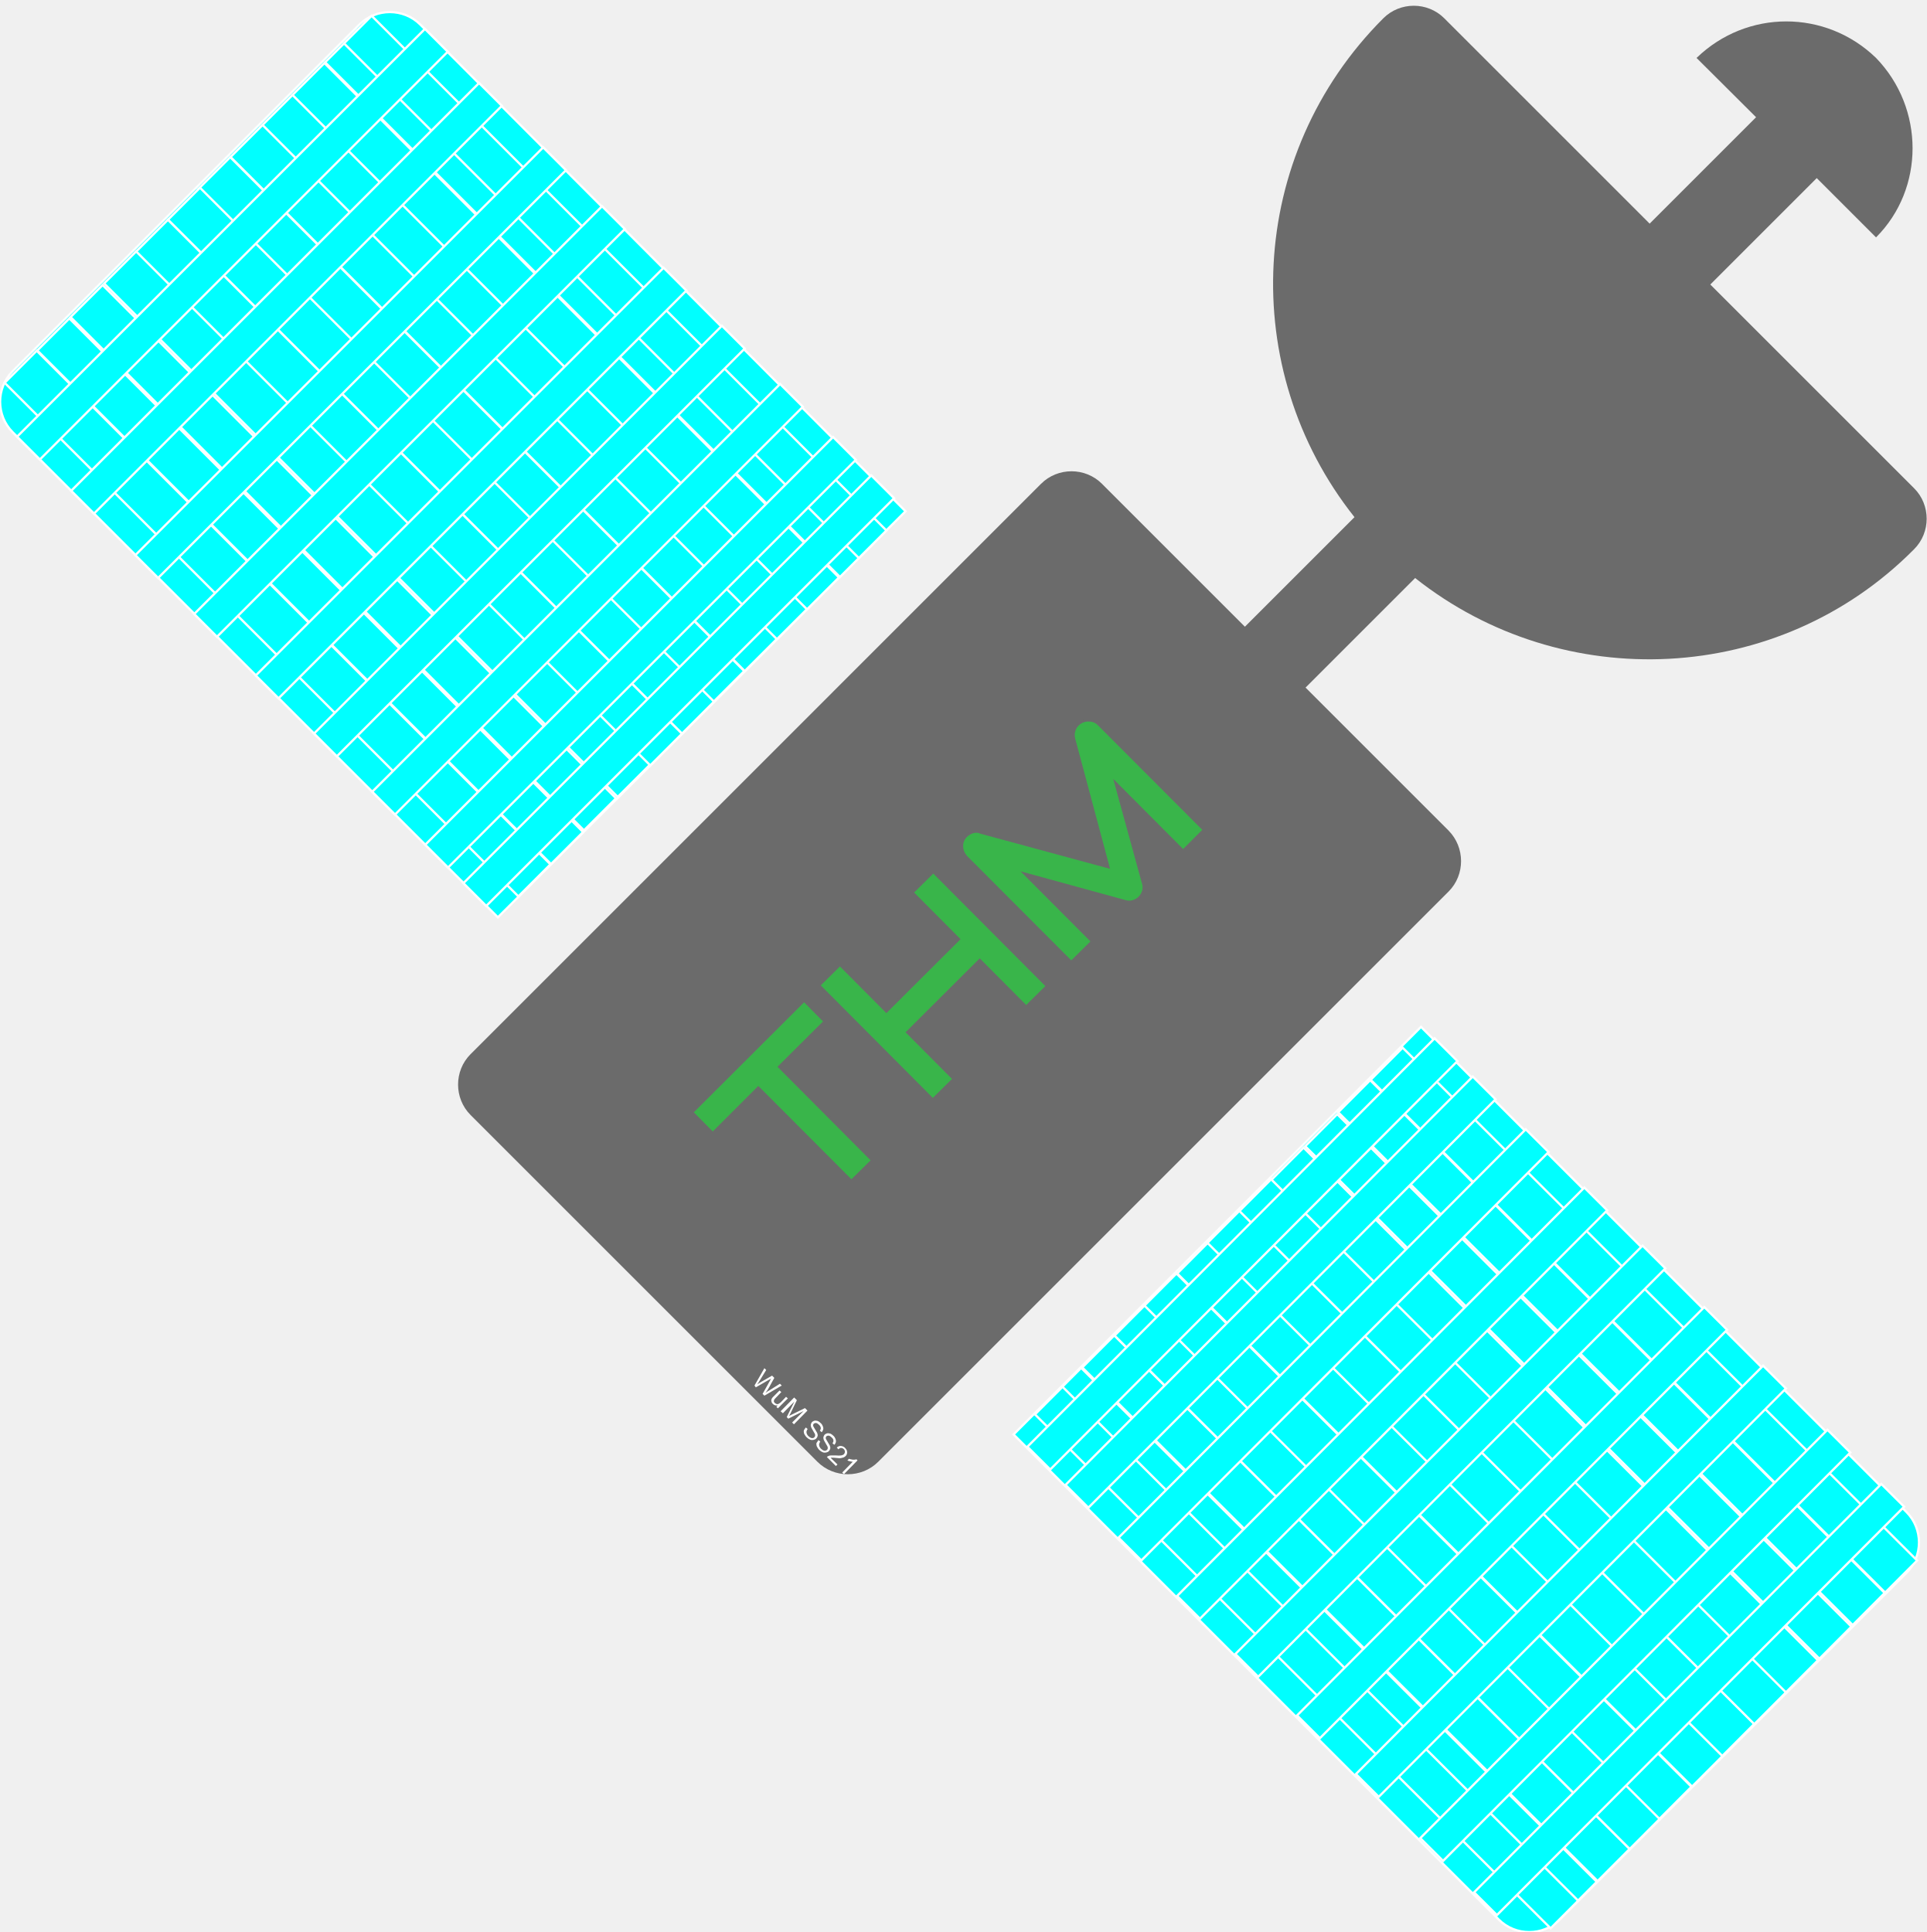
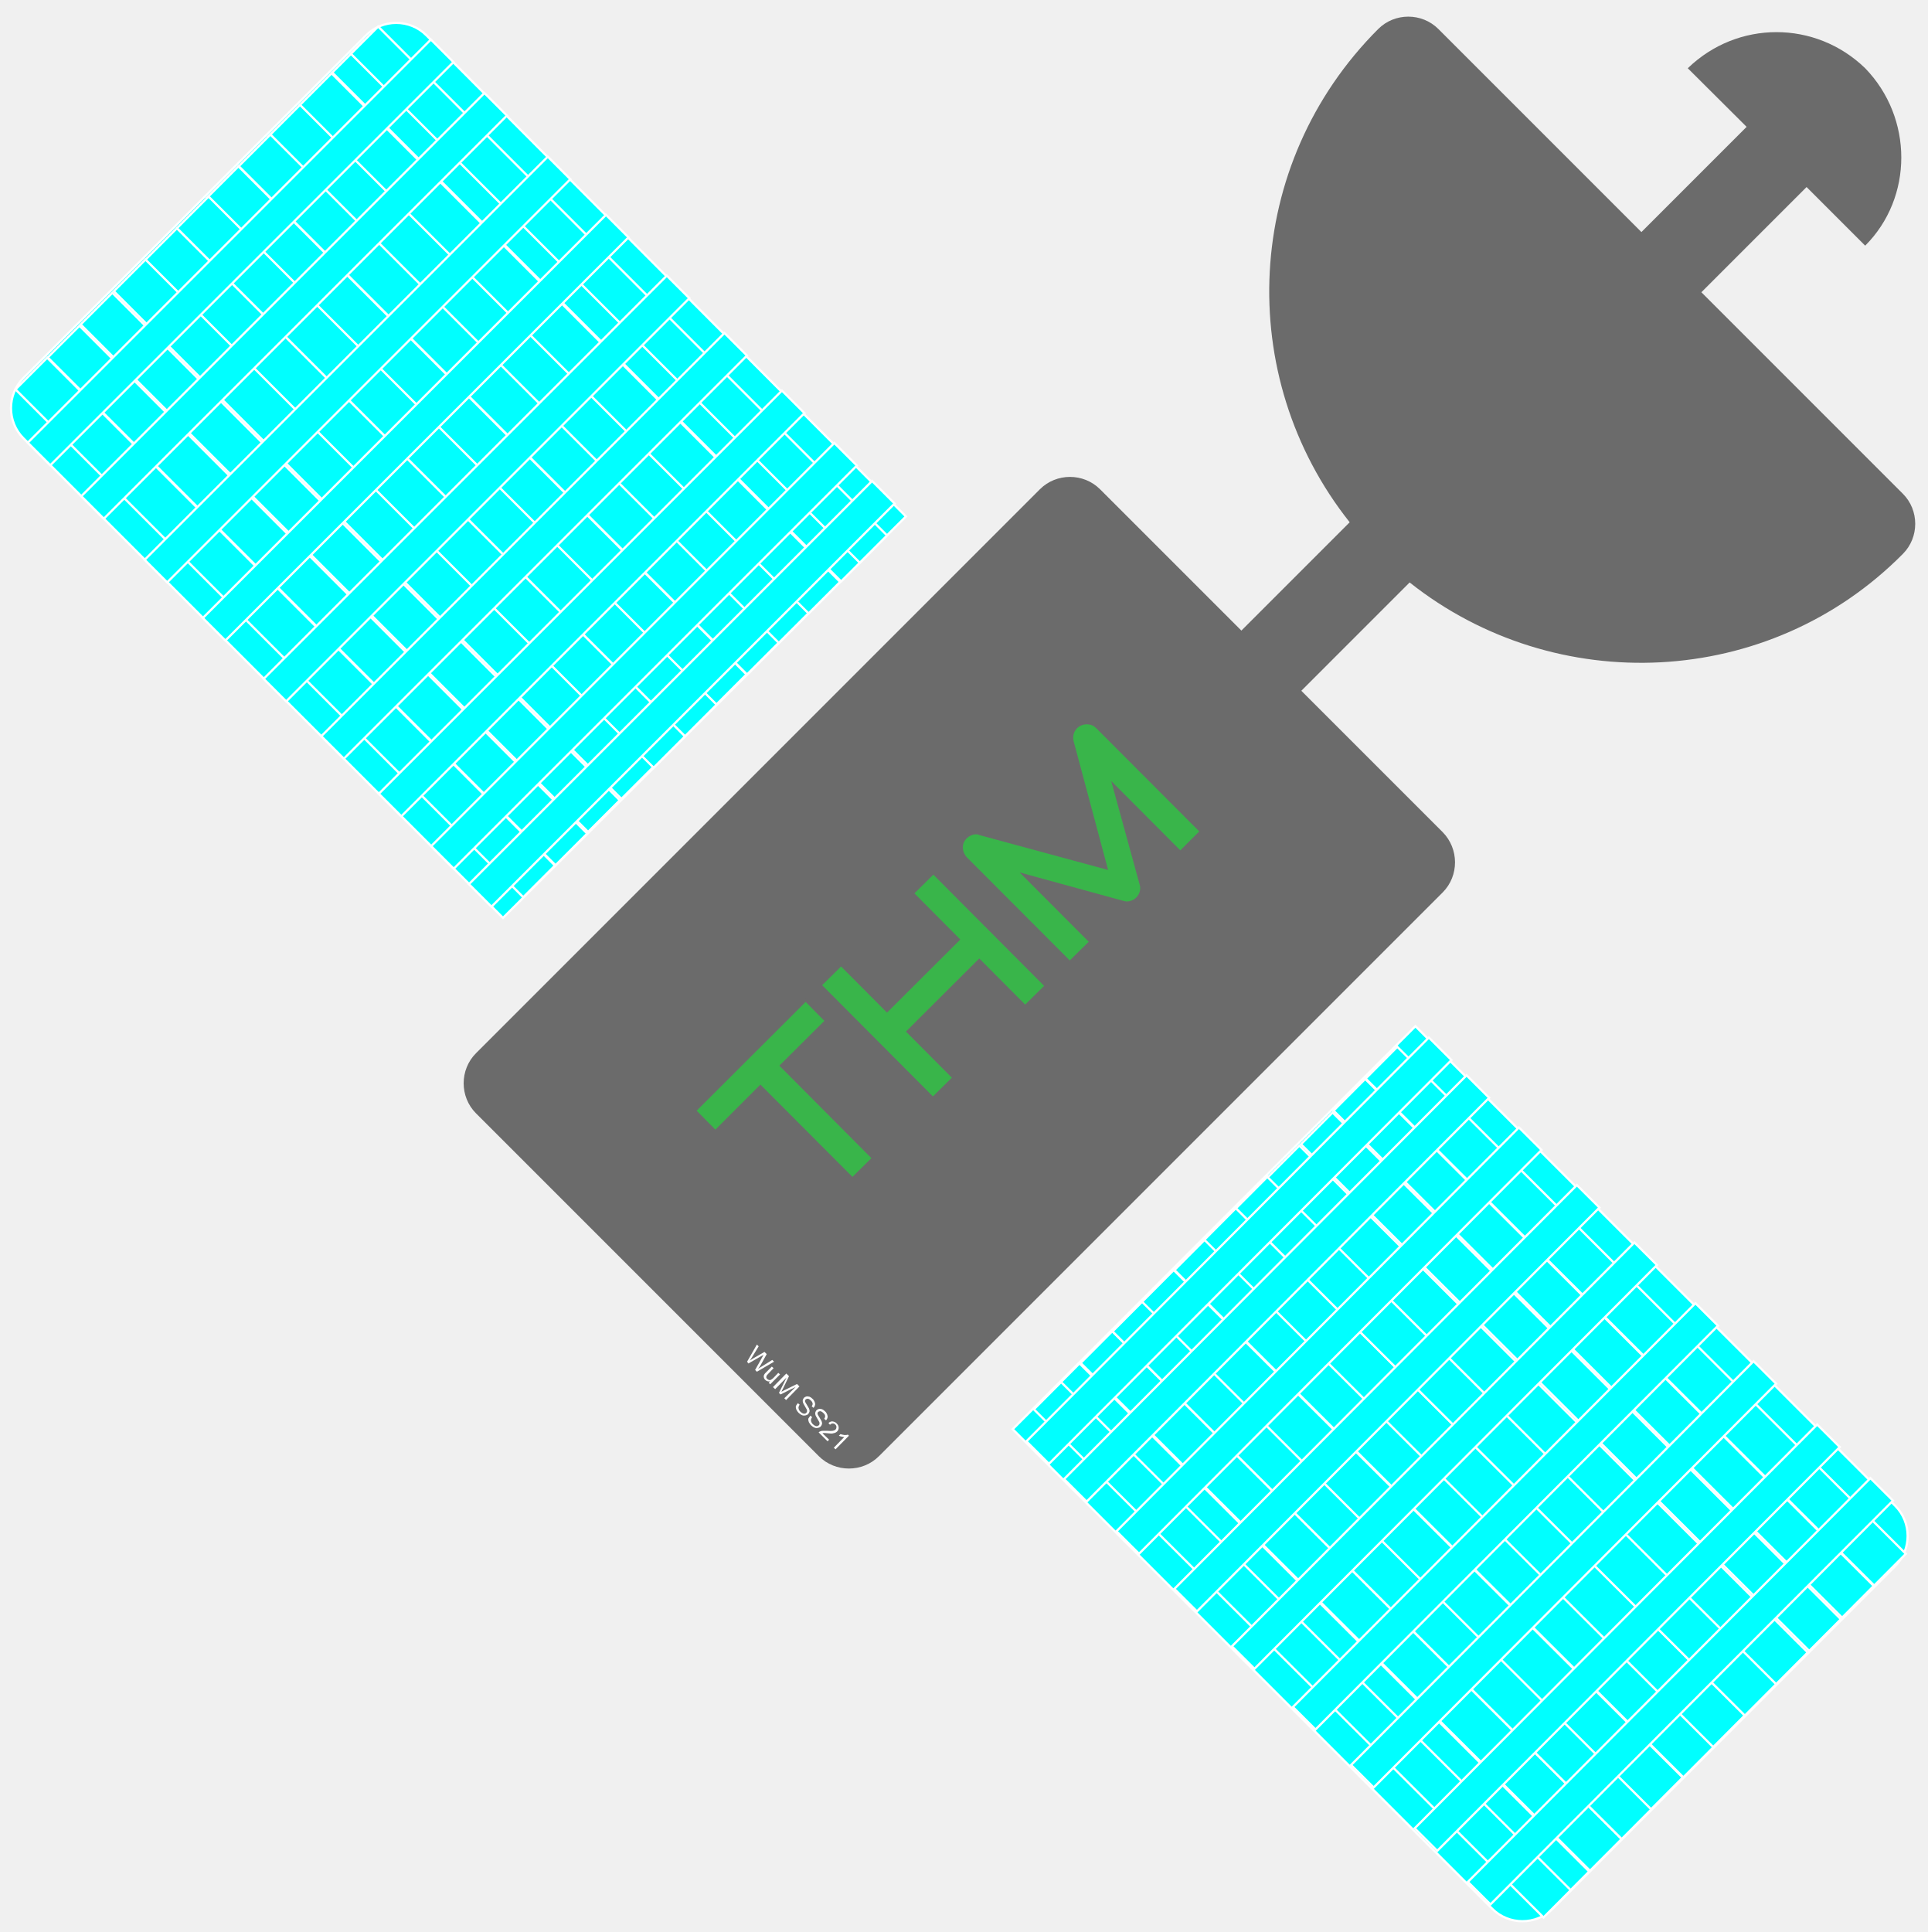
- <svg xmlns="http://www.w3.org/2000/svg" version="1.1" id="Ebene_1" x="0px" y="0px" viewBox="0 0 854.5 857" style="enable-background:new 0 0 854.5 857;" xml:space="preserve">
-   <style type="text/css">
- 	.st0{fill:#00FFFF;stroke:#FFFFFF;stroke-miterlimit:10;}
- 	.st1{fill:#6B6B6B;}
- 	.st2{fill:none;}
- 	.st3{display:none;fill:#39B54A;enable-background:new    ;}
- 	.st4{font-family:'ArialMT';}
- 	.st5{font-size:102px;}
- 	.st6{display:none;fill:none;stroke:#7F7373;stroke-width:1;stroke-miterlimit:10;enable-background:new    ;}
- 	.st7{font-size:72px;}
- 	.st8{fill:#00FFFF;stroke:#FFFFFF;stroke-width:1;stroke-miterlimit:10;}
- 	.st9{enable-background:new    ;}
- 	.st10{fill:#FFFFFF;}
- 	.st11{fill:#39B54A;}
- </style>
-   <g id="Ebene_1_1_">
+ <svg xmlns="http://www.w3.org/2000/svg" width="100%" height="100%" viewBox="0 0 855 857" version="1.1" xml:space="preserve" style="fill-rule:evenodd;clip-rule:evenodd;stroke-miterlimit:10;">
+   <g id="Ebene_1_1_" transform="matrix(0.98869,0,0,0.98869,4.83185,4.86097)">
    <g>
-       <path class="st0" d="M401.6,226.8L186.4,10.9c-7.4-7.4-19.6-7.4-27,0L5.6,164.7c-7.4,7.4-7.4,19.6,0,27l215.2,215.2L401.6,226.8    L401.6,226.8z" />
-       <path class="st0" d="M630.2,455.5L449.5,636.3l215.2,215.2c7.4,7.4,19.6,7.4,27,0l153.8-153.8c7.4-7.4,7.4-19.6,0-27L630.2,455.5z    " />
-       <path class="st1" d="M642.4,368.4L579,305l48.6-48.6c65.4,51.9,161.2,47.9,221.3-12.8c7.4-7.4,7.4-19.6,0-27l-90.4-90.4L805.7,79    l26.3,26.3c21.6-21.6,21.6-57.3,0-79.6c-22.3-21.6-57.3-21.6-79.6,0L778.8,52l-47.2,47.2L640.5,8.1c-7.4-7.4-19.6-7.4-27,0    c-60.7,60.7-64.8,155.8-12.8,221.3L552.1,278l-63.4-63.4c-7.4-7.4-19.6-7.4-27,0l-253,253c-7.4,7.4-7.4,19.6,0,27l153.8,153.8    c7.4,7.4,19.6,7.4,27,0l253-253C649.8,388,649.8,375.9,642.4,368.4z" />
+       <path d="M401.6,226.8L186.4,10.9C179,3.5 166.8,3.5 159.4,10.9L5.6,164.7C-1.8,172.1 -1.8,184.3 5.6,191.7L220.8,406.9L401.6,226.8Z" style="fill:rgb(0,255,255);fill-rule:nonzero;stroke:white;stroke-width:1px;" />
+       <path d="M630.2,455.5L449.5,636.3L664.7,851.5C672.1,858.9 684.3,858.9 691.7,851.5L845.5,697.7C852.9,690.3 852.9,678.1 845.5,670.7L630.2,455.5Z" style="fill:rgb(0,255,255);fill-rule:nonzero;stroke:white;stroke-width:1px;" />
+       <path d="M642.4,368.4L579,305L627.6,256.4C693,308.3 788.8,304.3 848.9,243.6C856.3,236.2 856.3,224 848.9,216.6L758.5,126.2L805.7,79L832,105.3C853.6,83.7 853.6,48 832,25.7C809.7,4.1 774.7,4.1 752.4,25.7L778.8,52L731.6,99.2L640.5,8.1C633.1,0.7 620.9,0.7 613.5,8.1C552.8,68.8 548.7,163.9 600.7,229.4L552.1,278L488.7,214.6C481.3,207.2 469.1,207.2 461.7,214.6L208.7,467.6C201.3,475 201.3,487.2 208.7,494.6L362.5,648.4C369.9,655.8 382.1,655.8 389.5,648.4L642.5,395.4C649.8,388 649.8,375.9 642.4,368.4Z" style="fill:rgb(107,107,107);fill-rule:nonzero;" />
    </g>
-     <rect x="351.7" y="303.7" transform="matrix(0.7067 -0.7075 0.7075 0.7067 -129.1306 502.2538)" class="st2" width="379" height="206.4" />
-     <text transform="matrix(0.7067 -0.7075 0.7075 0.7067 385.6008 519.1979)" class="st3 st4 st5">THM</text>
-     <text transform="matrix(0.7067 -0.7075 0.7075 0.7067 385.6008 519.1979)" class="st6 st4 st5">THM</text>
-     <text transform="matrix(0.7067 -0.7075 0.7075 0.7067 526.3755 378.2638)" class="st4 st7"> </text>
+     <g transform="matrix(0.7067,-0.7075,0.7075,0.7067,-129.131,502.254)">
+       <rect x="351.7" y="303.7" width="379" height="206.4" style="fill:none;" />
+     </g>
  </g>
-   <g id="Ebene_2_1_">
-     <rect x="255.4" y="-26.8" transform="matrix(0.7071 -0.7071 0.7071 0.7071 -17.455 227.1688)" class="st8" width="20.1" height="322.9" />
-     <rect x="264.2" y="-34.2" transform="matrix(0.7071 -0.7071 0.7071 0.7071 -10.0679 230.2286)" class="st8" width="17.3" height="322.9" />
-     <rect x="240.8" y="-12.2" transform="matrix(0.7071 -0.7071 0.7071 0.7071 -31.9798 221.0858)" class="st8" width="20.1" height="322.7" />
-     <rect x="226.6" y="2" transform="matrix(0.7071 -0.7071 0.7071 0.7071 -46.132 215.1606)" class="st8" width="20.1" height="322.6" />
-     <rect x="213.3" y="15.3" transform="matrix(0.7071 -0.7071 0.7071 0.7071 -59.4061 209.654)" class="st8" width="20.1" height="322.5" />
-     <rect x="198.9" y="29.6" transform="matrix(0.7071 -0.7071 0.7071 0.7071 -73.6917 203.6291)" class="st8" width="20.1" height="322.4" />
-     <rect x="185.5" y="43.2" transform="matrix(0.7071 -0.7071 0.7071 0.7071 -87.2387 198.1005)" class="st8" width="20.1" height="322.4" />
-     <rect x="171.3" y="57.4" transform="matrix(0.7071 -0.7071 0.7071 0.7071 -101.4515 192.2377)" class="st8" width="20.1" height="322.4" />
-     <rect x="157.1" y="71.5" transform="matrix(0.7071 -0.7071 0.7071 0.7071 -115.4615 186.2728)" class="st8" width="20.1" height="322.1" />
-     <rect x="142.2" y="86.4" transform="matrix(0.7071 -0.7071 0.7071 0.7071 -130.3477 180.1062)" class="st8" width="20.1" height="322" />
-     <rect x="127.5" y="101.2" transform="matrix(0.7071 -0.7071 0.7071 0.7071 -145.168 174.0513)" class="st8" width="20.1" height="322.2" />
-     <rect x="113" y="115.5" transform="matrix(0.7071 -0.7071 0.7071 0.7071 -159.5082 168.0286)" class="st8" width="20.1" height="322.2" />
-     <rect x="-24.8" y="101.2" transform="matrix(0.7071 -0.7071 0.7071 0.7071 -46.4448 104.6094)" class="st8" width="255.8" height="14.3" />
-     <rect x="-0.8" y="125.2" transform="matrix(0.7071 -0.7071 0.7071 0.7071 -56.3859 128.6091)" class="st8" width="255.8" height="14.3" />
-     <rect x="27.6" y="153.7" transform="matrix(0.7071 -0.7071 0.7071 0.7071 -68.1751 157.0882)" class="st8" width="255.8" height="14.3" />
-     <rect x="53.7" y="179.8" transform="matrix(0.7071 -0.7071 0.7071 0.7071 -78.9839 183.193)" class="st8" width="255.8" height="14.3" />
-     <rect x="81" y="207.1" transform="matrix(0.7071 -0.7071 0.7071 0.7071 -90.2955 210.4836)" class="st8" width="255.8" height="14.3" />
-     <rect x="106.9" y="232.8" transform="matrix(0.7071 -0.7071 0.7071 0.7071 -100.9178 236.3558)" class="st8" width="255.8" height="14.3" />
-     <rect x="132.7" y="258.7" transform="matrix(0.7071 -0.7071 0.7071 0.7071 -111.6815 262.1109)" class="st8" width="255.8" height="14.3" />
-     <rect x="156.2" y="282.2" transform="matrix(0.7071 -0.7071 0.7071 0.7071 -121.4103 285.6232)" class="st8" width="255.8" height="14.3" />
-     <rect x="173.1" y="299.2" transform="matrix(0.7071 -0.7071 0.7071 0.7071 -128.4413 302.5899)" class="st8" width="255.8" height="14.3" />
+   <g id="Ebene_2_1_" transform="matrix(0.98869,0,0,0.98869,4.83185,4.86097)">
+     <g transform="matrix(0.7071,-0.7071,0.7071,0.7071,-17.455,227.169)">
+       <rect x="255.4" y="-26.8" width="20.1" height="322.9" style="fill:rgb(0,255,255);stroke:white;stroke-width:1px;stroke-miterlimit:10;" />
+     </g>
+     <g transform="matrix(0.7071,-0.7071,0.7071,0.7071,-10.0679,230.229)">
+       <rect x="264.2" y="-34.2" width="17.3" height="322.9" style="fill:rgb(0,255,255);stroke:white;stroke-width:1px;stroke-miterlimit:10;" />
+     </g>
+     <g transform="matrix(0.7071,-0.7071,0.7071,0.7071,-31.9798,221.086)">
+       <rect x="240.8" y="-12.2" width="20.1" height="322.7" style="fill:rgb(0,255,255);stroke:white;stroke-width:1px;stroke-miterlimit:10;" />
+     </g>
+     <g transform="matrix(0.7071,-0.7071,0.7071,0.7071,-46.132,215.161)">
+       <rect x="226.6" y="2" width="20.1" height="322.6" style="fill:rgb(0,255,255);stroke:white;stroke-width:1px;stroke-miterlimit:10;" />
+     </g>
+     <g transform="matrix(0.7071,-0.7071,0.7071,0.7071,-59.4061,209.654)">
+       <rect x="213.3" y="15.3" width="20.1" height="322.5" style="fill:rgb(0,255,255);stroke:white;stroke-width:1px;stroke-miterlimit:10;" />
+     </g>
+     <g transform="matrix(0.7071,-0.7071,0.7071,0.7071,-73.6917,203.629)">
+       <rect x="198.9" y="29.6" width="20.1" height="322.4" style="fill:rgb(0,255,255);stroke:white;stroke-width:1px;stroke-miterlimit:10;" />
+     </g>
+     <g transform="matrix(0.7071,-0.7071,0.7071,0.7071,-87.2387,198.101)">
+       <rect x="185.5" y="43.2" width="20.1" height="322.4" style="fill:rgb(0,255,255);stroke:white;stroke-width:1px;stroke-miterlimit:10;" />
+     </g>
+     <g transform="matrix(0.7071,-0.7071,0.7071,0.7071,-101.451,192.238)">
+       <rect x="171.3" y="57.4" width="20.1" height="322.4" style="fill:rgb(0,255,255);stroke:white;stroke-width:1px;stroke-miterlimit:10;" />
+     </g>
+     <g transform="matrix(0.7071,-0.7071,0.7071,0.7071,-115.462,186.273)">
+       <rect x="157.1" y="71.5" width="20.1" height="322.1" style="fill:rgb(0,255,255);stroke:white;stroke-width:1px;stroke-miterlimit:10;" />
+     </g>
+     <g transform="matrix(0.7071,-0.7071,0.7071,0.7071,-130.348,180.106)">
+       <rect x="142.2" y="86.4" width="20.1" height="322" style="fill:rgb(0,255,255);stroke:white;stroke-width:1px;stroke-miterlimit:10;" />
+     </g>
+     <g transform="matrix(0.7071,-0.7071,0.7071,0.7071,-145.168,174.051)">
+       <rect x="127.5" y="101.2" width="20.1" height="322.2" style="fill:rgb(0,255,255);stroke:white;stroke-width:1px;stroke-miterlimit:10;" />
+     </g>
+     <g transform="matrix(0.7071,-0.7071,0.7071,0.7071,-159.508,168.029)">
+       <rect x="113" y="115.5" width="20.1" height="322.2" style="fill:rgb(0,255,255);stroke:white;stroke-width:1px;stroke-miterlimit:10;" />
+     </g>
+     <g transform="matrix(0.7071,-0.7071,0.7071,0.7071,-46.4448,104.609)">
+       <rect x="-24.8" y="101.2" width="255.8" height="14.3" style="fill:rgb(0,255,255);stroke:white;stroke-width:1px;stroke-miterlimit:10;" />
+     </g>
+     <g transform="matrix(0.7071,-0.7071,0.7071,0.7071,-56.3859,128.609)">
+       <rect x="-0.8" y="125.2" width="255.8" height="14.3" style="fill:rgb(0,255,255);stroke:white;stroke-width:1px;stroke-miterlimit:10;" />
+     </g>
+     <g transform="matrix(0.7071,-0.7071,0.7071,0.7071,-68.1751,157.088)">
+       <rect x="27.6" y="153.7" width="255.8" height="14.3" style="fill:rgb(0,255,255);stroke:white;stroke-width:1px;stroke-miterlimit:10;" />
+     </g>
+     <g transform="matrix(0.7071,-0.7071,0.7071,0.7071,-78.9839,183.193)">
+       <rect x="53.7" y="179.8" width="255.8" height="14.3" style="fill:rgb(0,255,255);stroke:white;stroke-width:1px;stroke-miterlimit:10;" />
+     </g>
+     <g transform="matrix(0.7071,-0.7071,0.7071,0.7071,-90.2955,210.484)">
+       <rect x="81" y="207.1" width="255.8" height="14.3" style="fill:rgb(0,255,255);stroke:white;stroke-width:1px;stroke-miterlimit:10;" />
+     </g>
+     <g transform="matrix(0.7071,-0.7071,0.7071,0.7071,-100.918,236.356)">
+       <rect x="106.9" y="232.8" width="255.8" height="14.3" style="fill:rgb(0,255,255);stroke:white;stroke-width:1px;stroke-miterlimit:10;" />
+     </g>
+     <g transform="matrix(0.7071,-0.7071,0.7071,0.7071,-111.681,262.111)">
+       <rect x="132.7" y="258.7" width="255.8" height="14.3" style="fill:rgb(0,255,255);stroke:white;stroke-width:1px;stroke-miterlimit:10;" />
+     </g>
+     <g transform="matrix(0.7071,-0.7071,0.7071,0.7071,-121.41,285.623)">
+       <rect x="156.2" y="282.2" width="255.8" height="14.3" style="fill:rgb(0,255,255);stroke:white;stroke-width:1px;stroke-miterlimit:10;" />
+     </g>
+     <g transform="matrix(0.7071,-0.7071,0.7071,0.7071,-128.441,302.59)">
+       <rect x="173.1" y="299.2" width="255.8" height="14.3" style="fill:rgb(0,255,255);stroke:white;stroke-width:1px;stroke-miterlimit:10;" />
+     </g>
  </g>
-   <g id="Ebene_2_2_">
-     <rect x="576.7" y="566.4" transform="matrix(0.706 -0.7082 0.7082 0.706 -342.9777 629.5471)" class="st8" width="20.1" height="322.9" />
-     <rect x="570.8" y="573.8" transform="matrix(0.706 -0.7082 0.7082 0.706 -350.3531 626.5351)" class="st8" width="17.3" height="322.9" />
-     <rect x="591.3" y="552" transform="matrix(0.706 -0.7082 0.7082 0.706 -328.3979 635.6276)" class="st8" width="20.1" height="322.7" />
-     <rect x="605.6" y="537.9" transform="matrix(0.706 -0.7082 0.7082 0.706 -314.1973 641.5497)" class="st8" width="20.1" height="322.6" />
-     <rect x="618.8" y="524.6" transform="matrix(0.706 -0.7082 0.7082 0.706 -300.8439 646.997)" class="st8" width="20.1" height="322.5" />
-     <rect x="633.3" y="510.4" transform="matrix(0.706 -0.7082 0.7082 0.706 -286.4834 653.0414)" class="st8" width="20.1" height="322.4" />
-     <rect x="646.7" y="496.8" transform="matrix(0.706 -0.7082 0.7082 0.706 -272.9112 658.5602)" class="st8" width="20.1" height="322.4" />
-     <rect x="660.9" y="482.7" transform="matrix(0.706 -0.7082 0.7082 0.706 -258.7604 664.4453)" class="st8" width="20.1" height="322.4" />
-     <rect x="675" y="468.8" transform="matrix(0.706 -0.7082 0.7082 0.706 -244.6269 670.3538)" class="st8" width="20.1" height="322.1" />
-     <rect x="689.9" y="454" transform="matrix(0.706 -0.7082 0.7082 0.706 -229.7479 676.507)" class="st8" width="20.1" height="322" />
-     <rect x="704.6" y="438.9" transform="matrix(0.706 -0.7082 0.7082 0.706 -214.8108 682.5129)" class="st8" width="20.1" height="322.2" />
-     <rect x="719" y="424.5" transform="matrix(0.706 -0.7082 0.7082 0.706 -200.3741 688.4765)" class="st8" width="20.1" height="322.2" />
-     <rect x="621.2" y="746.7" transform="matrix(0.706 -0.7082 0.7082 0.706 -313.6405 752.1732)" class="st8" width="255.8" height="14.3" />
-     <rect x="597.3" y="722.7" transform="matrix(0.706 -0.7082 0.7082 0.706 -303.6519 728.153)" class="st8" width="255.8" height="14.3" />
-     <rect x="568.8" y="694.3" transform="matrix(0.706 -0.7082 0.7082 0.706 -291.9496 699.6043)" class="st8" width="255.8" height="14.3" />
-     <rect x="542.7" y="668.3" transform="matrix(0.706 -0.7082 0.7082 0.706 -281.2057 673.4627)" class="st8" width="255.8" height="14.3" />
-     <rect x="515.3" y="641" transform="matrix(0.706 -0.7082 0.7082 0.706 -269.9026 646.0892)" class="st8" width="255.8" height="14.3" />
-     <rect x="489.5" y="615.3" transform="matrix(0.706 -0.7082 0.7082 0.706 -259.3044 620.1991)" class="st8" width="255.8" height="14.3" />
-     <rect x="463.5" y="589.4" transform="matrix(0.706 -0.7082 0.7082 0.706 -248.5887 594.2256)" class="st8" width="255.8" height="14.3" />
-     <rect x="440" y="566" transform="matrix(0.706 -0.7082 0.7082 0.706 -238.9378 570.7036)" class="st8" width="255.8" height="14.3" />
-     <rect x="423.1" y="549.1" transform="matrix(0.706 -0.7082 0.7082 0.706 -231.9447 553.7233)" class="st8" width="255.8" height="14.3" />
+   <g id="Ebene_2_2_" transform="matrix(0.98869,0,0,0.98869,4.83185,4.86097)">
+     <g transform="matrix(0.706,-0.7082,0.7082,0.706,-342.978,629.547)">
+       <rect x="576.7" y="566.4" width="20.1" height="322.9" style="fill:rgb(0,255,255);stroke:white;stroke-width:1px;stroke-miterlimit:10;" />
+     </g>
+     <g transform="matrix(0.706,-0.7082,0.7082,0.706,-350.353,626.535)">
+       <rect x="570.8" y="573.8" width="17.3" height="322.9" style="fill:rgb(0,255,255);stroke:white;stroke-width:1px;stroke-miterlimit:10;" />
+     </g>
+     <g transform="matrix(0.706,-0.7082,0.7082,0.706,-328.398,635.628)">
+       <rect x="591.3" y="552" width="20.1" height="322.7" style="fill:rgb(0,255,255);stroke:white;stroke-width:1px;stroke-miterlimit:10;" />
+     </g>
+     <g transform="matrix(0.706,-0.7082,0.7082,0.706,-314.197,641.55)">
+       <rect x="605.6" y="537.9" width="20.1" height="322.6" style="fill:rgb(0,255,255);stroke:white;stroke-width:1px;stroke-miterlimit:10;" />
+     </g>
+     <g transform="matrix(0.706,-0.7082,0.7082,0.706,-300.844,646.997)">
+       <rect x="618.8" y="524.6" width="20.1" height="322.5" style="fill:rgb(0,255,255);stroke:white;stroke-width:1px;stroke-miterlimit:10;" />
+     </g>
+     <g transform="matrix(0.706,-0.7082,0.7082,0.706,-286.483,653.041)">
+       <rect x="633.3" y="510.4" width="20.1" height="322.4" style="fill:rgb(0,255,255);stroke:white;stroke-width:1px;stroke-miterlimit:10;" />
+     </g>
+     <g transform="matrix(0.706,-0.7082,0.7082,0.706,-272.911,658.56)">
+       <rect x="646.7" y="496.8" width="20.1" height="322.4" style="fill:rgb(0,255,255);stroke:white;stroke-width:1px;stroke-miterlimit:10;" />
+     </g>
+     <g transform="matrix(0.706,-0.7082,0.7082,0.706,-258.76,664.445)">
+       <rect x="660.9" y="482.7" width="20.1" height="322.4" style="fill:rgb(0,255,255);stroke:white;stroke-width:1px;stroke-miterlimit:10;" />
+     </g>
+     <g transform="matrix(0.706,-0.7082,0.7082,0.706,-244.627,670.354)">
+       <rect x="675" y="468.8" width="20.1" height="322.1" style="fill:rgb(0,255,255);stroke:white;stroke-width:1px;stroke-miterlimit:10;" />
+     </g>
+     <g transform="matrix(0.706,-0.7082,0.7082,0.706,-229.748,676.507)">
+       <rect x="689.9" y="454" width="20.1" height="322" style="fill:rgb(0,255,255);stroke:white;stroke-width:1px;stroke-miterlimit:10;" />
+     </g>
+     <g transform="matrix(0.706,-0.7082,0.7082,0.706,-214.811,682.513)">
+       <rect x="704.6" y="438.9" width="20.1" height="322.2" style="fill:rgb(0,255,255);stroke:white;stroke-width:1px;stroke-miterlimit:10;" />
+     </g>
+     <g transform="matrix(0.706,-0.7082,0.7082,0.706,-200.374,688.476)">
+       <rect x="719" y="424.5" width="20.1" height="322.2" style="fill:rgb(0,255,255);stroke:white;stroke-width:1px;stroke-miterlimit:10;" />
+     </g>
+     <g transform="matrix(0.706,-0.7082,0.7082,0.706,-313.64,752.173)">
+       <rect x="621.2" y="746.7" width="255.8" height="14.3" style="fill:rgb(0,255,255);stroke:white;stroke-width:1px;stroke-miterlimit:10;" />
+     </g>
+     <g transform="matrix(0.706,-0.7082,0.7082,0.706,-303.652,728.153)">
+       <rect x="597.3" y="722.7" width="255.8" height="14.3" style="fill:rgb(0,255,255);stroke:white;stroke-width:1px;stroke-miterlimit:10;" />
+     </g>
+     <g transform="matrix(0.706,-0.7082,0.7082,0.706,-291.95,699.604)">
+       <rect x="568.8" y="694.3" width="255.8" height="14.3" style="fill:rgb(0,255,255);stroke:white;stroke-width:1px;stroke-miterlimit:10;" />
+     </g>
+     <g transform="matrix(0.706,-0.7082,0.7082,0.706,-281.206,673.463)">
+       <rect x="542.7" y="668.3" width="255.8" height="14.3" style="fill:rgb(0,255,255);stroke:white;stroke-width:1px;stroke-miterlimit:10;" />
+     </g>
+     <g transform="matrix(0.706,-0.7082,0.7082,0.706,-269.903,646.089)">
+       <rect x="515.3" y="641" width="255.8" height="14.3" style="fill:rgb(0,255,255);stroke:white;stroke-width:1px;stroke-miterlimit:10;" />
+     </g>
+     <g transform="matrix(0.706,-0.7082,0.7082,0.706,-259.304,620.199)">
+       <rect x="489.5" y="615.3" width="255.8" height="14.3" style="fill:rgb(0,255,255);stroke:white;stroke-width:1px;stroke-miterlimit:10;" />
+     </g>
+     <g transform="matrix(0.706,-0.7082,0.7082,0.706,-248.589,594.226)">
+       <rect x="463.5" y="589.4" width="255.8" height="14.3" style="fill:rgb(0,255,255);stroke:white;stroke-width:1px;stroke-miterlimit:10;" />
+     </g>
+     <g transform="matrix(0.706,-0.7082,0.7082,0.706,-238.938,570.704)">
+       <rect x="440" y="566" width="255.8" height="14.3" style="fill:rgb(0,255,255);stroke:white;stroke-width:1px;stroke-miterlimit:10;" />
+     </g>
+     <g transform="matrix(0.706,-0.7082,0.7082,0.706,-231.945,553.723)">
+       <rect x="423.1" y="549.1" width="255.8" height="14.3" style="fill:rgb(0,255,255);stroke:white;stroke-width:1px;stroke-miterlimit:10;" />
+     </g>
  </g>
-   <rect x="340.1" y="606.4" transform="matrix(0.7027 -0.7115 0.7115 0.7027 -349.8137 441.3069)" class="st2" width="26.1" height="65.7" />
-   <g class="st9">
-     <path class="st10" d="M334.6,614.6l4.4-7.7l0.8,0.8l-3,4.9c-0.3,0.5-0.6,1-1,1.5c0.8-0.5,1.3-0.8,1.4-0.9l5.2-3l1,1l-2.2,4   c-0.5,1-1.1,1.9-1.7,2.6c0.5-0.3,1-0.7,1.6-1l4.8-3l0.8,0.8l-7.7,4.5l-0.8-0.8l3.3-5.9c0.3-0.5,0.4-0.8,0.5-0.9   c-0.3,0.2-0.6,0.4-0.9,0.5l-5.9,3.4L334.6,614.6z" />
-     <path class="st10" d="M344.3,624.1l0.6-0.7c-0.8,0.2-1.6-0.1-2.1-0.6c-0.3-0.3-0.5-0.5-0.6-0.9s-0.2-0.6-0.1-0.9   c0-0.3,0.1-0.5,0.3-0.8c0.1-0.2,0.3-0.4,0.6-0.7l2.7-2.7l0.8,0.7l-2.4,2.5c-0.4,0.4-0.6,0.7-0.7,0.8c-0.1,0.2-0.2,0.5-0.2,0.8   s0.2,0.5,0.4,0.7s0.5,0.4,0.8,0.5s0.6,0.1,0.9-0.1c0.3-0.1,0.6-0.4,1-0.7l2.3-2.4l0.8,0.7l-4.4,4.4L344.3,624.1z" />
-     <path class="st10" d="M346.2,626l6-6.1l1.2,1.2l-2.8,5.8c-0.3,0.5-0.5,0.9-0.6,1.2c0.3-0.2,0.7-0.4,1.3-0.7l5.7-2.8l1.1,1.1l-6,6.1   l-0.8-0.8l5.1-5.1l-6.8,3.4l-0.7-0.7l3.4-6.9l-5.1,5.2L346.2,626z" />
-     <path class="st10" d="M357.4,633.2l0.8,0.7c-0.3,0.3-0.4,0.7-0.5,1s0,0.7,0.1,1.1c0.2,0.4,0.4,0.8,0.8,1.1c0.3,0.3,0.6,0.5,1,0.7   c0.3,0.1,0.6,0.2,0.9,0.1c0.3,0,0.5-0.2,0.7-0.4s0.3-0.4,0.3-0.7s0-0.6-0.2-0.9c-0.1-0.2-0.4-0.7-0.8-1.4c-0.4-0.7-0.7-1.2-0.8-1.5   c-0.1-0.4-0.2-0.8-0.1-1.2s0.3-0.7,0.5-1c0.3-0.3,0.7-0.5,1.1-0.6s0.9,0,1.4,0.1c0.5,0.2,0.9,0.5,1.3,0.9c0.5,0.4,0.8,0.9,1,1.4   s0.3,1,0.2,1.4s-0.3,0.9-0.7,1.3l-0.8-0.7c0.3-0.4,0.5-0.9,0.4-1.3s-0.3-0.9-0.8-1.3c-0.5-0.5-0.9-0.7-1.3-0.8   c-0.4,0-0.7,0.1-1,0.3c-0.2,0.2-0.3,0.5-0.3,0.8s0.3,0.8,0.8,1.6s0.8,1.4,1,1.7c0.2,0.5,0.3,1,0.2,1.4s-0.3,0.8-0.6,1.1   s-0.7,0.5-1.2,0.6s-1,0.1-1.5-0.1c-0.5-0.2-1-0.5-1.4-0.9c-0.6-0.5-0.9-1.1-1.2-1.6c-0.2-0.5-0.3-1.1-0.2-1.6   C356.7,634.1,357,633.6,357.4,633.2z" />
-     <path class="st10" d="M363,638.8l0.8,0.7c-0.3,0.3-0.4,0.7-0.5,1s0,0.7,0.1,1.1c0.2,0.4,0.4,0.8,0.8,1.1c0.3,0.3,0.6,0.5,1,0.7   c0.3,0.1,0.6,0.2,0.9,0.1s0.5-0.2,0.7-0.4s0.3-0.4,0.3-0.7s0-0.6-0.2-0.9c-0.1-0.2-0.4-0.7-0.8-1.4c-0.4-0.7-0.7-1.2-0.8-1.5   c-0.1-0.4-0.2-0.8-0.1-1.2c0.1-0.4,0.3-0.7,0.5-1c0.3-0.3,0.7-0.5,1.1-0.6s0.9,0,1.4,0.1c0.5,0.2,0.9,0.5,1.3,0.9   c0.5,0.4,0.8,0.9,1,1.4s0.3,1,0.2,1.4c-0.1,0.5-0.3,0.9-0.7,1.3l-0.8-0.7c0.3-0.4,0.5-0.9,0.4-1.3c0-0.4-0.3-0.9-0.8-1.3   c-0.5-0.5-0.9-0.7-1.3-0.8c-0.4,0-0.7,0.1-1,0.3c-0.2,0.2-0.3,0.5-0.3,0.8s0.3,0.8,0.8,1.6s0.8,1.4,1,1.7c0.2,0.5,0.3,1,0.2,1.4   s-0.3,0.8-0.6,1.1s-0.7,0.5-1.2,0.6s-1,0.1-1.5-0.1c-0.5-0.2-1-0.5-1.4-0.9c-0.6-0.5-0.9-1.1-1.2-1.6c-0.2-0.5-0.3-1.1-0.2-1.6   C362.4,639.7,362.7,639.2,363,638.8z" />
-     <path class="st10" d="M371.4,649.6l-0.7,0.7l-4-4c0.2-0.2,0.4-0.3,0.6-0.4c0.4-0.2,0.8-0.3,1.3-0.3s1.1,0,1.9,0   c1.2,0.1,2.1,0.1,2.6,0s1-0.3,1.2-0.6c0.3-0.3,0.4-0.7,0.4-1.1c0-0.4-0.2-0.8-0.5-1.1c-0.4-0.4-0.8-0.5-1.2-0.5s-0.8,0.2-1.2,0.6   l-0.7-0.8c0.6-0.5,1.3-0.8,1.9-0.7s1.3,0.3,1.8,0.9c0.6,0.6,0.9,1.2,0.9,1.9s-0.2,1.2-0.7,1.7c-0.2,0.2-0.5,0.4-0.9,0.6   c-0.3,0.1-0.7,0.2-1.2,0.3s-1.2,0-2.2-0.1c-0.8-0.1-1.4-0.1-1.6-0.1c-0.3,0-0.5,0-0.7,0.1L371.4,649.6z" />
-     <path class="st10" d="M374.3,653.9l-0.8-0.7l4.7-4.8c-0.4,0-0.8-0.1-1.2-0.2c-0.5-0.1-0.9-0.2-1.2-0.4l0.7-0.7   c0.6,0.2,1.2,0.3,1.8,0.4c0.6,0,1.1,0,1.5-0.2l0.5,0.5L374.3,653.9z" />
+   <g transform="matrix(0.694753,-0.703453,0.703453,0.694753,-341.026,441.177)">
+     <rect x="340.1" y="606.4" width="26.1" height="65.7" style="fill:none;" />
  </g>
-   <g>
+   <g transform="matrix(0.98869,0,0,0.98869,0.601421,-3.62142)">
+     <path d="M334.6,614.6L339,606.9L339.8,607.7L336.8,612.6C336.5,613.1 336.2,613.6 335.8,614.1C336.6,613.6 337.1,613.3 337.2,613.2L342.4,610.2L343.4,611.2L341.2,615.2C340.7,616.2 340.1,617.1 339.5,617.8C340,617.5 340.5,617.1 341.1,616.8L345.9,613.8L346.7,614.6L339,619.1L338.2,618.3L341.5,612.4C341.8,611.9 341.9,611.6 342,611.5C341.7,611.7 341.4,611.9 341.1,612L335.2,615.4L334.6,614.6Z" style="fill:white;fill-rule:nonzero;" />
+     <path d="M344.3,624.1L344.9,623.4C344.1,623.6 343.3,623.3 342.8,622.8C342.5,622.5 342.3,622.3 342.2,621.9C342.1,621.5 342,621.3 342.1,621C342.1,620.7 342.2,620.5 342.4,620.2C342.5,620 342.7,619.8 343,619.5L345.7,616.8L346.5,617.5L344.1,620C343.7,620.4 343.5,620.7 343.4,620.8C343.3,621 343.2,621.3 343.2,621.6C343.2,621.9 343.4,622.1 343.6,622.3C343.8,622.5 344.1,622.7 344.4,622.8C344.7,622.9 345,622.9 345.3,622.7C345.6,622.6 345.9,622.3 346.3,622L348.6,619.6L349.4,620.3L345,624.7L344.3,624.1Z" style="fill:white;fill-rule:nonzero;" />
+     <path d="M346.2,626L352.2,619.9L353.4,621.1L350.6,626.9C350.3,627.4 350.1,627.8 350,628.1C350.3,627.9 350.7,627.7 351.3,627.4L357,624.6L358.1,625.7L352.1,631.8L351.3,631L356.4,625.9L349.6,629.3L348.9,628.6L352.3,621.7L347.2,626.9L346.2,626Z" style="fill:white;fill-rule:nonzero;" />
+     <path d="M357.4,633.2L358.2,633.9C357.9,634.2 357.8,634.6 357.7,634.9C357.6,635.2 357.7,635.6 357.8,636C358,636.4 358.2,636.8 358.6,637.1C358.9,637.4 359.2,637.6 359.6,637.8C359.9,637.9 360.2,638 360.5,637.9C360.8,637.9 361,637.7 361.2,637.5C361.4,637.3 361.5,637.1 361.5,636.8C361.5,636.5 361.5,636.2 361.3,635.9C361.2,635.7 360.9,635.2 360.5,634.5C360.1,633.8 359.8,633.3 359.7,633C359.6,632.6 359.5,632.2 359.6,631.8C359.7,631.4 359.9,631.1 360.1,630.8C360.4,630.5 360.8,630.3 361.2,630.2C361.6,630.1 362.1,630.2 362.6,630.3C363.1,630.5 363.5,630.8 363.9,631.2C364.4,631.6 364.7,632.1 364.9,632.6C365.1,633.1 365.2,633.6 365.1,634C365,634.4 364.8,634.9 364.4,635.3L363.6,634.6C363.9,634.2 364.1,633.7 364,633.3C363.9,632.9 363.7,632.4 363.2,632C362.7,631.5 362.3,631.3 361.9,631.2C361.5,631.2 361.2,631.3 360.9,631.5C360.7,631.7 360.6,632 360.6,632.3C360.6,632.6 360.9,633.1 361.4,633.9C361.9,634.7 362.2,635.3 362.4,635.6C362.6,636.1 362.7,636.6 362.6,637C362.5,637.4 362.3,637.8 362,638.1C361.7,638.4 361.3,638.6 360.8,638.7C360.3,638.8 359.8,638.8 359.3,638.6C358.8,638.4 358.3,638.1 357.9,637.7C357.3,637.2 357,636.6 356.7,636.1C356.5,635.6 356.4,635 356.5,634.5C356.7,634.1 357,633.6 357.4,633.2Z" style="fill:white;fill-rule:nonzero;" />
+     <path d="M363,638.8L363.8,639.5C363.5,639.8 363.4,640.2 363.3,640.5C363.2,640.8 363.3,641.2 363.4,641.6C363.6,642 363.8,642.4 364.2,642.7C364.5,643 364.8,643.2 365.2,643.4C365.5,643.5 365.8,643.6 366.1,643.5C366.4,643.4 366.6,643.3 366.8,643.1C367,642.9 367.1,642.7 367.1,642.4C367.1,642.1 367.1,641.8 366.9,641.5C366.8,641.3 366.5,640.8 366.1,640.1C365.7,639.4 365.4,638.9 365.3,638.6C365.2,638.2 365.1,637.8 365.2,637.4C365.3,637 365.5,636.7 365.7,636.4C366,636.1 366.4,635.9 366.8,635.8C367.2,635.7 367.7,635.8 368.2,635.9C368.7,636.1 369.1,636.4 369.5,636.8C370,637.2 370.3,637.7 370.5,638.2C370.7,638.7 370.8,639.2 370.7,639.6C370.6,640.1 370.4,640.5 370,640.9L369.2,640.2C369.5,639.8 369.7,639.3 369.6,638.9C369.6,638.5 369.3,638 368.8,637.6C368.3,637.1 367.9,636.9 367.5,636.8C367.1,636.8 366.8,636.9 366.5,637.1C366.3,637.3 366.2,637.6 366.2,637.9C366.2,638.2 366.5,638.7 367,639.5C367.5,640.3 367.8,640.9 368,641.2C368.2,641.7 368.3,642.2 368.2,642.6C368.1,643 367.9,643.4 367.6,643.7C367.3,644 366.9,644.2 366.4,644.3C365.9,644.4 365.4,644.4 364.9,644.2C364.4,644 363.9,643.7 363.5,643.3C362.9,642.8 362.6,642.2 362.3,641.7C362.1,641.2 362,640.6 362.1,640.1C362.4,639.7 362.7,639.2 363,638.8Z" style="fill:white;fill-rule:nonzero;" />
+     <path d="M371.4,649.6L370.7,650.3L366.7,646.3C366.9,646.1 367.1,646 367.3,645.9C367.7,645.7 368.1,645.6 368.6,645.6L370.5,645.6C371.7,645.7 372.6,645.7 373.1,645.6C373.6,645.5 374.1,645.3 374.3,645C374.6,644.7 374.7,644.3 374.7,643.9C374.7,643.5 374.5,643.1 374.2,642.8C373.8,642.4 373.4,642.3 373,642.3C372.6,642.3 372.2,642.5 371.8,642.9L371.1,642.1C371.7,641.6 372.4,641.3 373,641.4C373.6,641.5 374.3,641.7 374.8,642.3C375.4,642.9 375.7,643.5 375.7,644.2C375.7,644.9 375.5,645.4 375,645.9C374.8,646.1 374.5,646.3 374.1,646.5C373.8,646.6 373.4,646.7 372.9,646.8C372.4,646.9 371.7,646.8 370.7,646.7C369.9,646.6 369.3,646.6 369.1,646.6C368.8,646.6 368.6,646.6 368.4,646.7L371.4,649.6Z" style="fill:white;fill-rule:nonzero;" />
+     <path d="M374.3,653.9L373.5,653.2L378.2,648.4C377.8,648.4 377.4,648.3 377,648.2C376.5,648.1 376.1,648 375.8,647.8L376.5,647.1C377.1,647.3 377.7,647.4 378.3,647.5C378.9,647.5 379.4,647.5 379.8,647.3L380.3,647.8L374.3,653.9Z" style="fill:white;fill-rule:nonzero;" />
+   </g>
+   <g id="qrplace" transform="matrix(0.98869,0,0,0.98869,4.83185,4.86097)">
+     <path d="M173.881,8.579L3.007,180.248L221.406,398.397L396.313,226.834L173.881,8.579Z" style="fill:rgb(235,235,235);fill-opacity:0;" />
+   </g>
+   <g transform="matrix(0.98869,0,0,0.98869,4.83185,4.86097)">
    <g>
      <g>
-         <path class="st11" d="M365.7,453.1l-20.2,20.1l41.3,41.4l-9.2,9.1l-41.3-41.4l-20.2,20.2l-9.1-9.2l49.6-49.5L365.7,453.1z" />
-         <path class="st1" d="M377.6,524.5l-41.3-41.4l-20.2,20.2l-9.8-9.9l0.4-0.4l50-49.8l9.8,9.9l-20.2,20.1l41.3,41.4L377.6,524.5z      M336.3,481.7l41.3,41.4l8.5-8.4l-41.3-41.5l20.2-20.1l-8.4-8.5l-48.9,48.8l8.4,8.5L336.3,481.7z" />
+         <path d="M365.7,453.1L345.5,473.2L386.8,514.6L377.6,523.7L336.3,482.3L316.1,502.5L307,493.3L356.6,443.8L365.7,453.1Z" style="fill:rgb(57,181,74);fill-rule:nonzero;" />
+         <path d="M377.6,524.5L336.3,483.1L316.1,503.3L306.3,493.4L306.7,493L356.7,443.2L366.5,453.1L346.3,473.2L387.6,514.6L377.6,524.5ZM336.3,481.7L377.6,523.1L386.1,514.7L344.8,473.2L365,453.1L356.6,444.6L307.7,493.4L316.1,501.9L336.3,481.7Z" style="fill:rgb(107,107,107);fill-rule:nonzero;" />
      </g>
      <g>
-         <path class="st11" d="M393.1,448.7l32.2-32.1l-20.6-20.7l9.2-9.1l50.4,50.6l-9.2,9.1l-20.6-20.7l-32.2,32.1l20.6,20.7l-9.2,9.1     l-50.4-50.6l9.2-9.1L393.1,448.7z" />
-         <path class="st1" d="M413.8,488.4l-51.2-51.3l9.9-9.8l20.6,20.7l31.5-31.4L404,395.9l9.9-9.8l51.1,51.3l-9.9,9.8l-20.6-20.7     L403,457.9l20.6,20.7L413.8,488.4z M364,437.1l49.7,49.9l8.5-8.4l-20.6-20.7l32.9-32.8l20.6,20.7l8.5-8.4l-49.7-49.9l-8.5,8.4     l20.6,20.7l-32.9,32.8l-20.6-20.7L364,437.1z" />
+         <path d="M393.1,448.7L425.3,416.6L404.7,395.9L413.9,386.8L464.3,437.4L455.1,446.5L434.5,425.8L402.3,457.9L422.9,478.6L413.7,487.7L363.3,437.1L372.5,428L393.1,448.7Z" style="fill:rgb(57,181,74);fill-rule:nonzero;" />
+         <path d="M413.8,488.4L362.6,437.1L372.5,427.3L393.1,448L424.6,416.6L404,395.9L413.9,386.1L465,437.4L455.1,447.2L434.5,426.5L403,457.9L423.6,478.6L413.8,488.4ZM364,437.1L413.7,487L422.2,478.6L401.6,457.9L434.5,425.1L455.1,445.8L463.6,437.4L413.9,387.5L405.4,395.9L426,416.6L393.1,449.4L372.5,428.7L364,437.1Z" style="fill:rgb(107,107,107);fill-rule:nonzero;" />
      </g>
      <g>
-         <path class="st11" d="M533.8,368l-9.2,9.2l-30-30.1l12.3,44.8c0.3,1.1,0.3,2.2,0,3.3c-0.3,1.1-0.9,2-1.7,2.9     c-0.8,0.8-1.7,1.4-2.8,1.7c-1.1,0.3-2.2,0.3-3.3,0l-44.8-12.3l30,30.1l-9.2,9.1L428.7,380c-1.1-1.1-1.7-2.3-1.9-3.8     c-0.2-1.4,0.1-2.8,0.8-4.1c0.4-0.6,0.8-1.1,1.4-1.6c0.5-0.5,1.1-0.8,1.7-1.1s1.3-0.4,2-0.5s1.4,0,2.1,0.2l57.1,15.5l-15.3-57.1     c-0.3-1.4-0.2-2.8,0.3-4.1c0.6-1.3,1.5-2.4,2.8-3.1s2.6-1,4.1-0.8s2.7,0.8,3.8,1.9L533.8,368z" />
-         <path class="st1" d="M475,427.3l-0.4-0.4l-46.5-46.7c-1.1-1.1-1.8-2.5-2-4s0.1-3,0.9-4.4c0.4-0.7,0.9-1.2,1.5-1.7     s1.2-0.9,1.9-1.2c0.7-0.3,1.4-0.5,2.2-0.5c0.7-0.1,1.5,0,2.3,0.2l56.2,15.3L476,327.6c-0.4-1.5-0.3-3,0.4-4.5     c0.6-1.4,1.6-2.6,3-3.4s2.8-1,4.4-0.8c1.6,0.2,2.9,0.9,4.1,2l46.9,47l-10,9.9l-29-29.1l11.8,43c0.4,1.2,0.3,2.4,0,3.6     c-0.4,1.2-1,2.2-1.9,3.1s-1.9,1.5-3,1.8c-1.2,0.3-2.4,0.3-3.6,0l-43-11.8l29,29.1L475,427.3z M433,369.4c-0.1,0-0.3,0-0.4,0     c-0.6,0.1-1.2,0.2-1.8,0.5s-1.1,0.6-1.6,1s-0.9,0.9-1.3,1.5c-0.7,1.2-0.9,2.4-0.7,3.8c0.2,1.3,0.8,2.5,1.7,3.5l46.2,46.3l8.5-8.4     l-31-31.1l46.7,12.8c1,0.3,2,0.3,3,0s1.9-0.8,2.6-1.5c0.8-0.8,1.3-1.7,1.6-2.7c0.3-1,0.3-2,0-3l-12.8-46.6l31,31.1l8.5-8.5     l-46.2-46.3c-1-1-2.1-1.6-3.5-1.7c-1.3-0.2-2.6,0.1-3.8,0.7c-1.2,0.7-2.1,1.7-2.6,2.9c-0.5,1.2-0.6,2.5-0.3,3.8l15.5,57.9     l-57.9-15.7C434,369.4,433.5,369.4,433,369.4z" />
+         <path d="M533.8,368L524.6,377.2L494.6,347.1L506.9,391.9C507.2,393 507.2,394.1 506.9,395.2C506.6,396.3 506,397.2 505.2,398.1C504.4,398.9 503.5,399.5 502.4,399.8C501.3,400.1 500.2,400.1 499.1,399.8L454.3,387.5L484.3,417.6L475.1,426.7L428.7,380C427.6,378.9 427,377.7 426.8,376.2C426.6,374.8 426.9,373.4 427.6,372.1C428,371.5 428.4,371 429,370.5C429.5,370 430.1,369.7 430.7,369.4C431.3,369.1 432,369 432.7,368.9C433.4,368.8 434.1,368.9 434.8,369.1L491.9,384.6L476.6,327.5C476.3,326.1 476.4,324.7 476.9,323.4C477.5,322.1 478.4,321 479.7,320.3C481,319.6 482.3,319.3 483.8,319.5C485.3,319.7 486.5,320.3 487.6,321.4L533.8,368Z" style="fill:rgb(57,181,74);fill-rule:nonzero;" />
+         <path d="M475,427.3L474.6,426.9L428.1,380.2C427,379.1 426.3,377.7 426.1,376.2C425.9,374.7 426.2,373.2 427,371.8C427.4,371.1 427.9,370.6 428.5,370.1C429.1,369.6 429.7,369.2 430.4,368.9C431.1,368.6 431.8,368.4 432.6,368.4C433.3,368.3 434.1,368.4 434.9,368.6L491.1,383.9L476,327.6C475.6,326.1 475.7,324.6 476.4,323.1C477,321.7 478,320.5 479.4,319.7C480.8,318.9 482.2,318.7 483.8,318.9C485.4,319.1 486.7,319.8 487.9,320.9L534.8,367.9L524.8,377.8L495.8,348.7L507.6,391.7C508,392.9 507.9,394.1 507.6,395.3C507.2,396.5 506.6,397.5 505.7,398.4C504.8,399.3 503.8,399.9 502.7,400.2C501.5,400.5 500.3,400.5 499.1,400.2L456.1,388.4L485.1,417.5L475,427.3ZM433,369.4L432.6,369.4C432,369.5 431.4,369.6 430.8,369.9C430.2,370.2 429.7,370.5 429.2,370.9C428.7,371.3 428.3,371.8 427.9,372.4C427.2,373.6 427,374.8 427.2,376.2C427.4,377.5 428,378.7 428.9,379.7L475.1,426L483.6,417.6L452.6,386.5L499.3,399.3C500.3,399.6 501.3,399.6 502.3,399.3C503.3,399 504.2,398.5 504.9,397.8C505.7,397 506.2,396.1 506.5,395.1C506.8,394.1 506.8,393.1 506.5,392.1L493.7,345.5L524.7,376.6L533.2,368.1L487,321.8C486,320.8 484.9,320.2 483.5,320.1C482.2,319.9 480.9,320.2 479.7,320.8C478.5,321.5 477.6,322.5 477.1,323.7C476.6,324.9 476.5,326.2 476.8,327.5L492.3,385.4L434.4,369.7C434,369.4 433.5,369.4 433,369.4Z" style="fill:rgb(107,107,107);fill-rule:nonzero;" />
      </g>
    </g>
  </g>
</svg>
